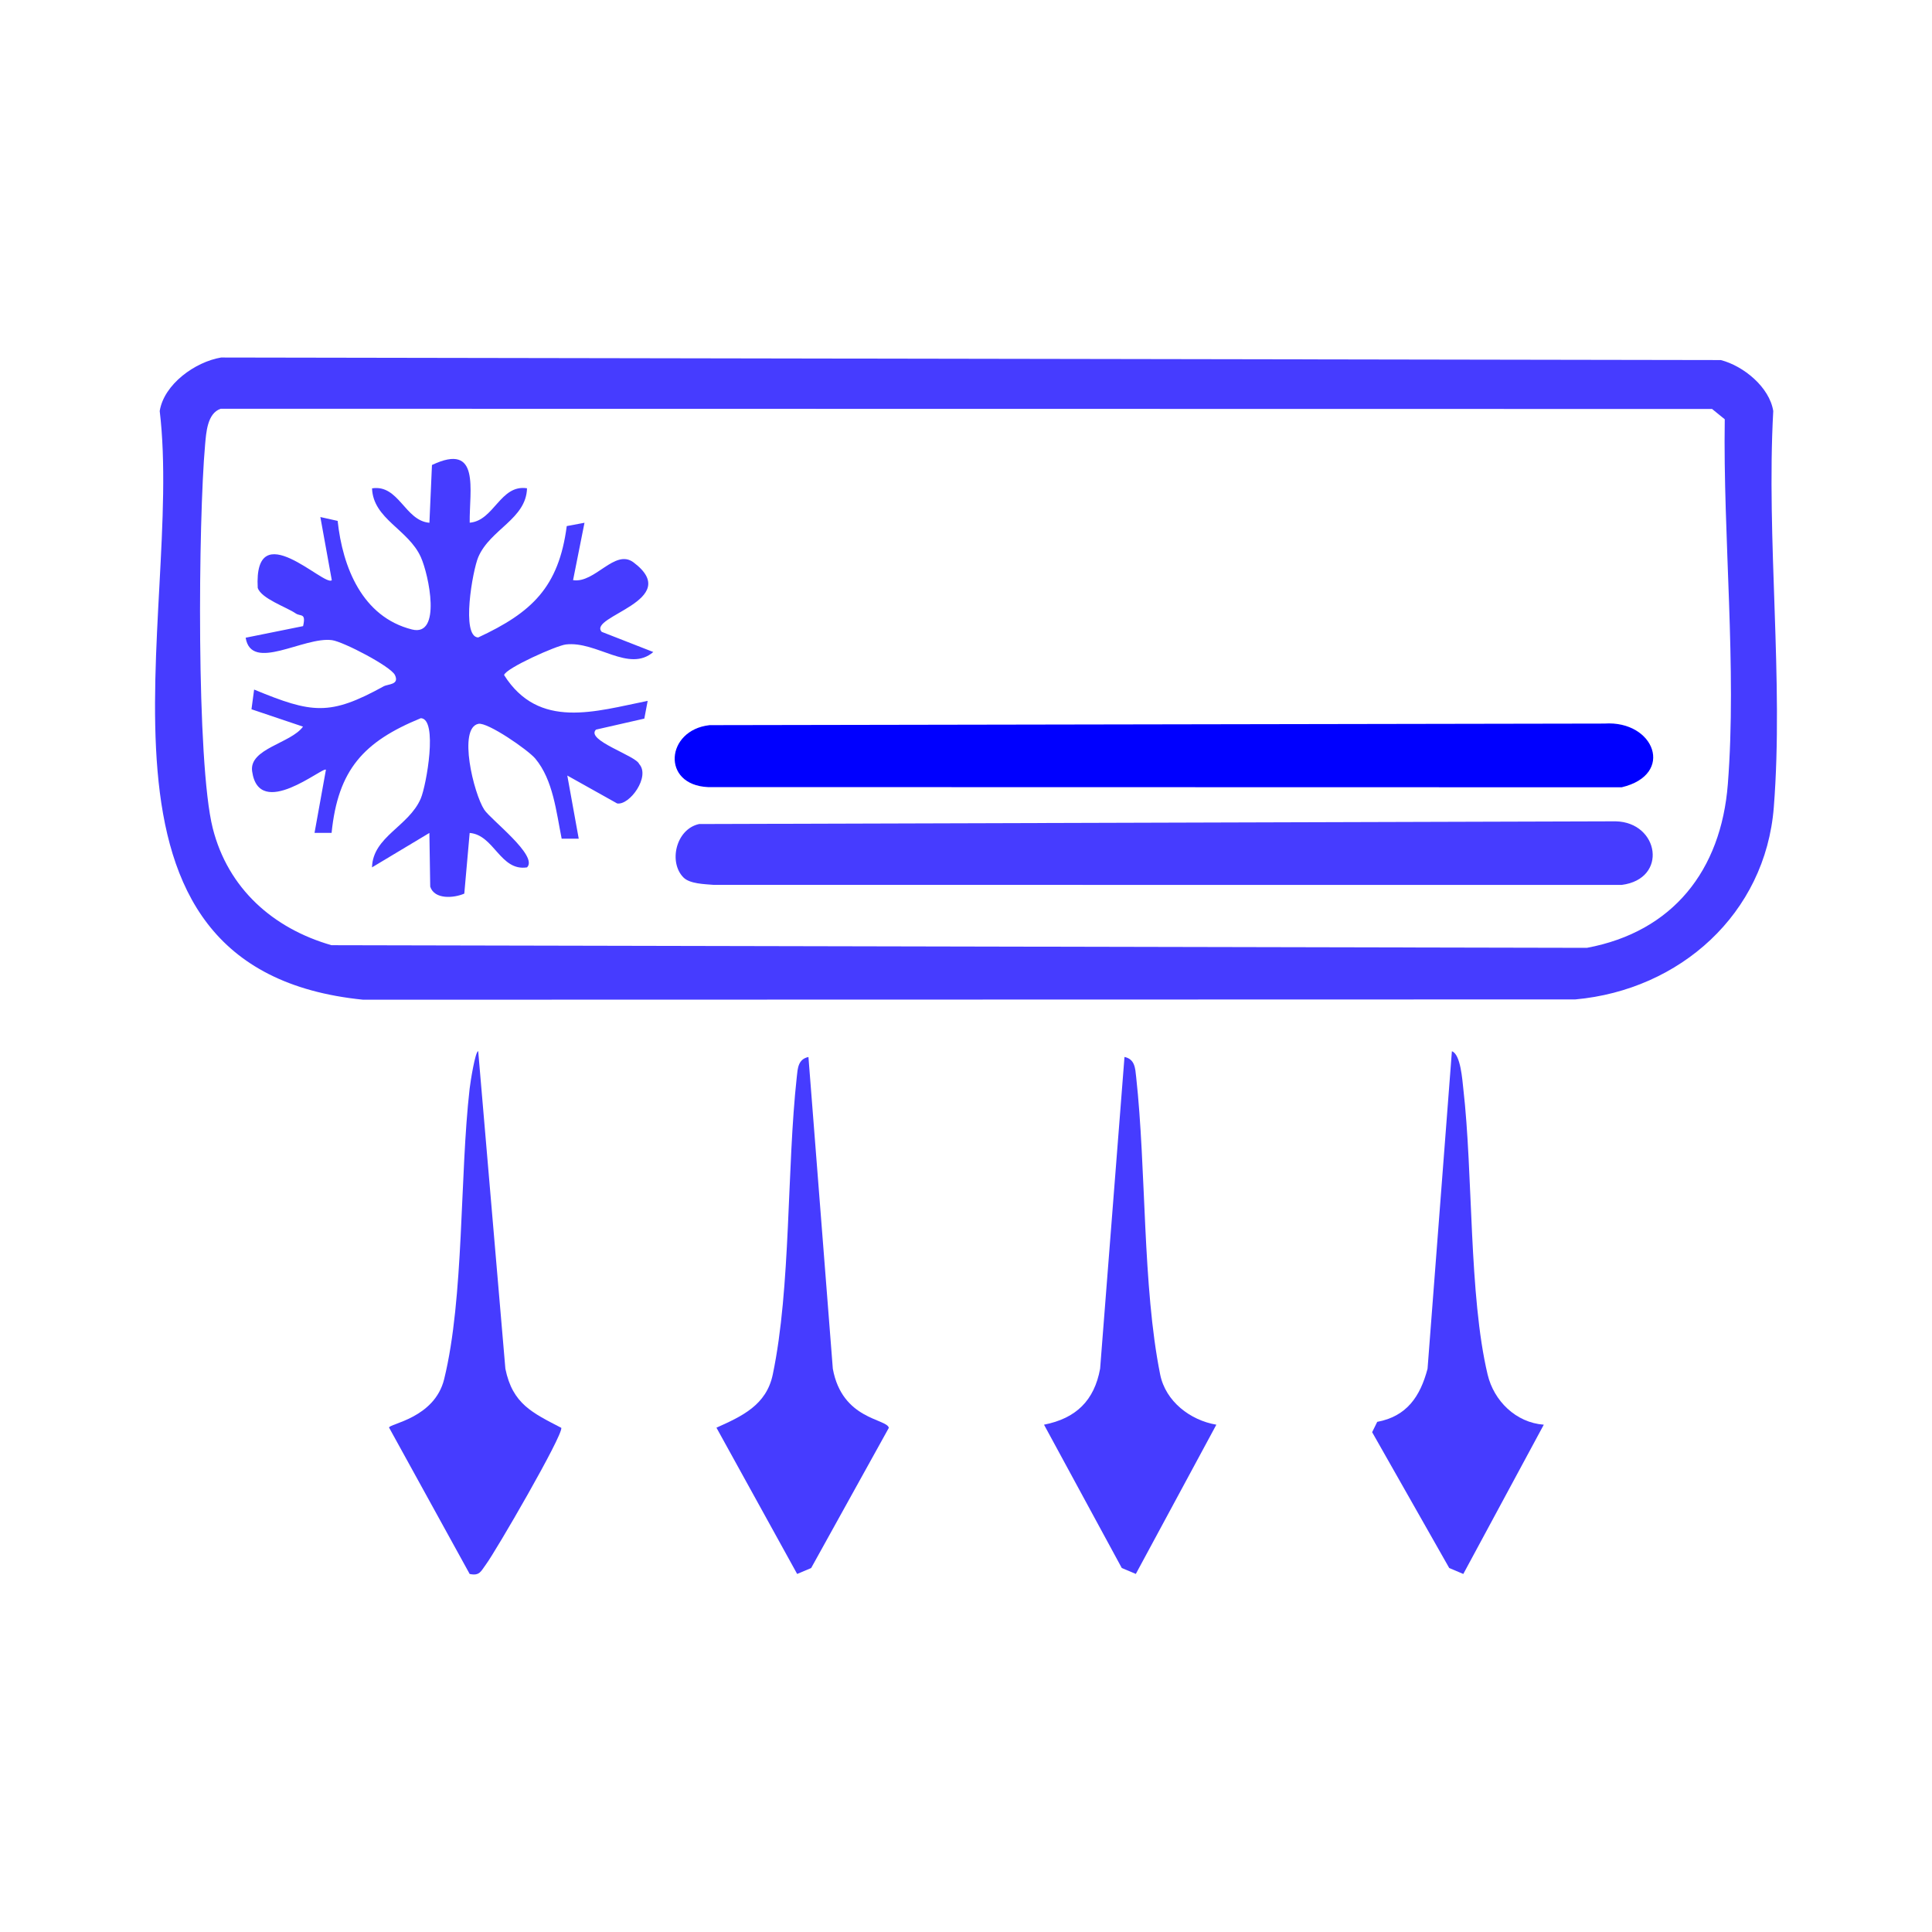
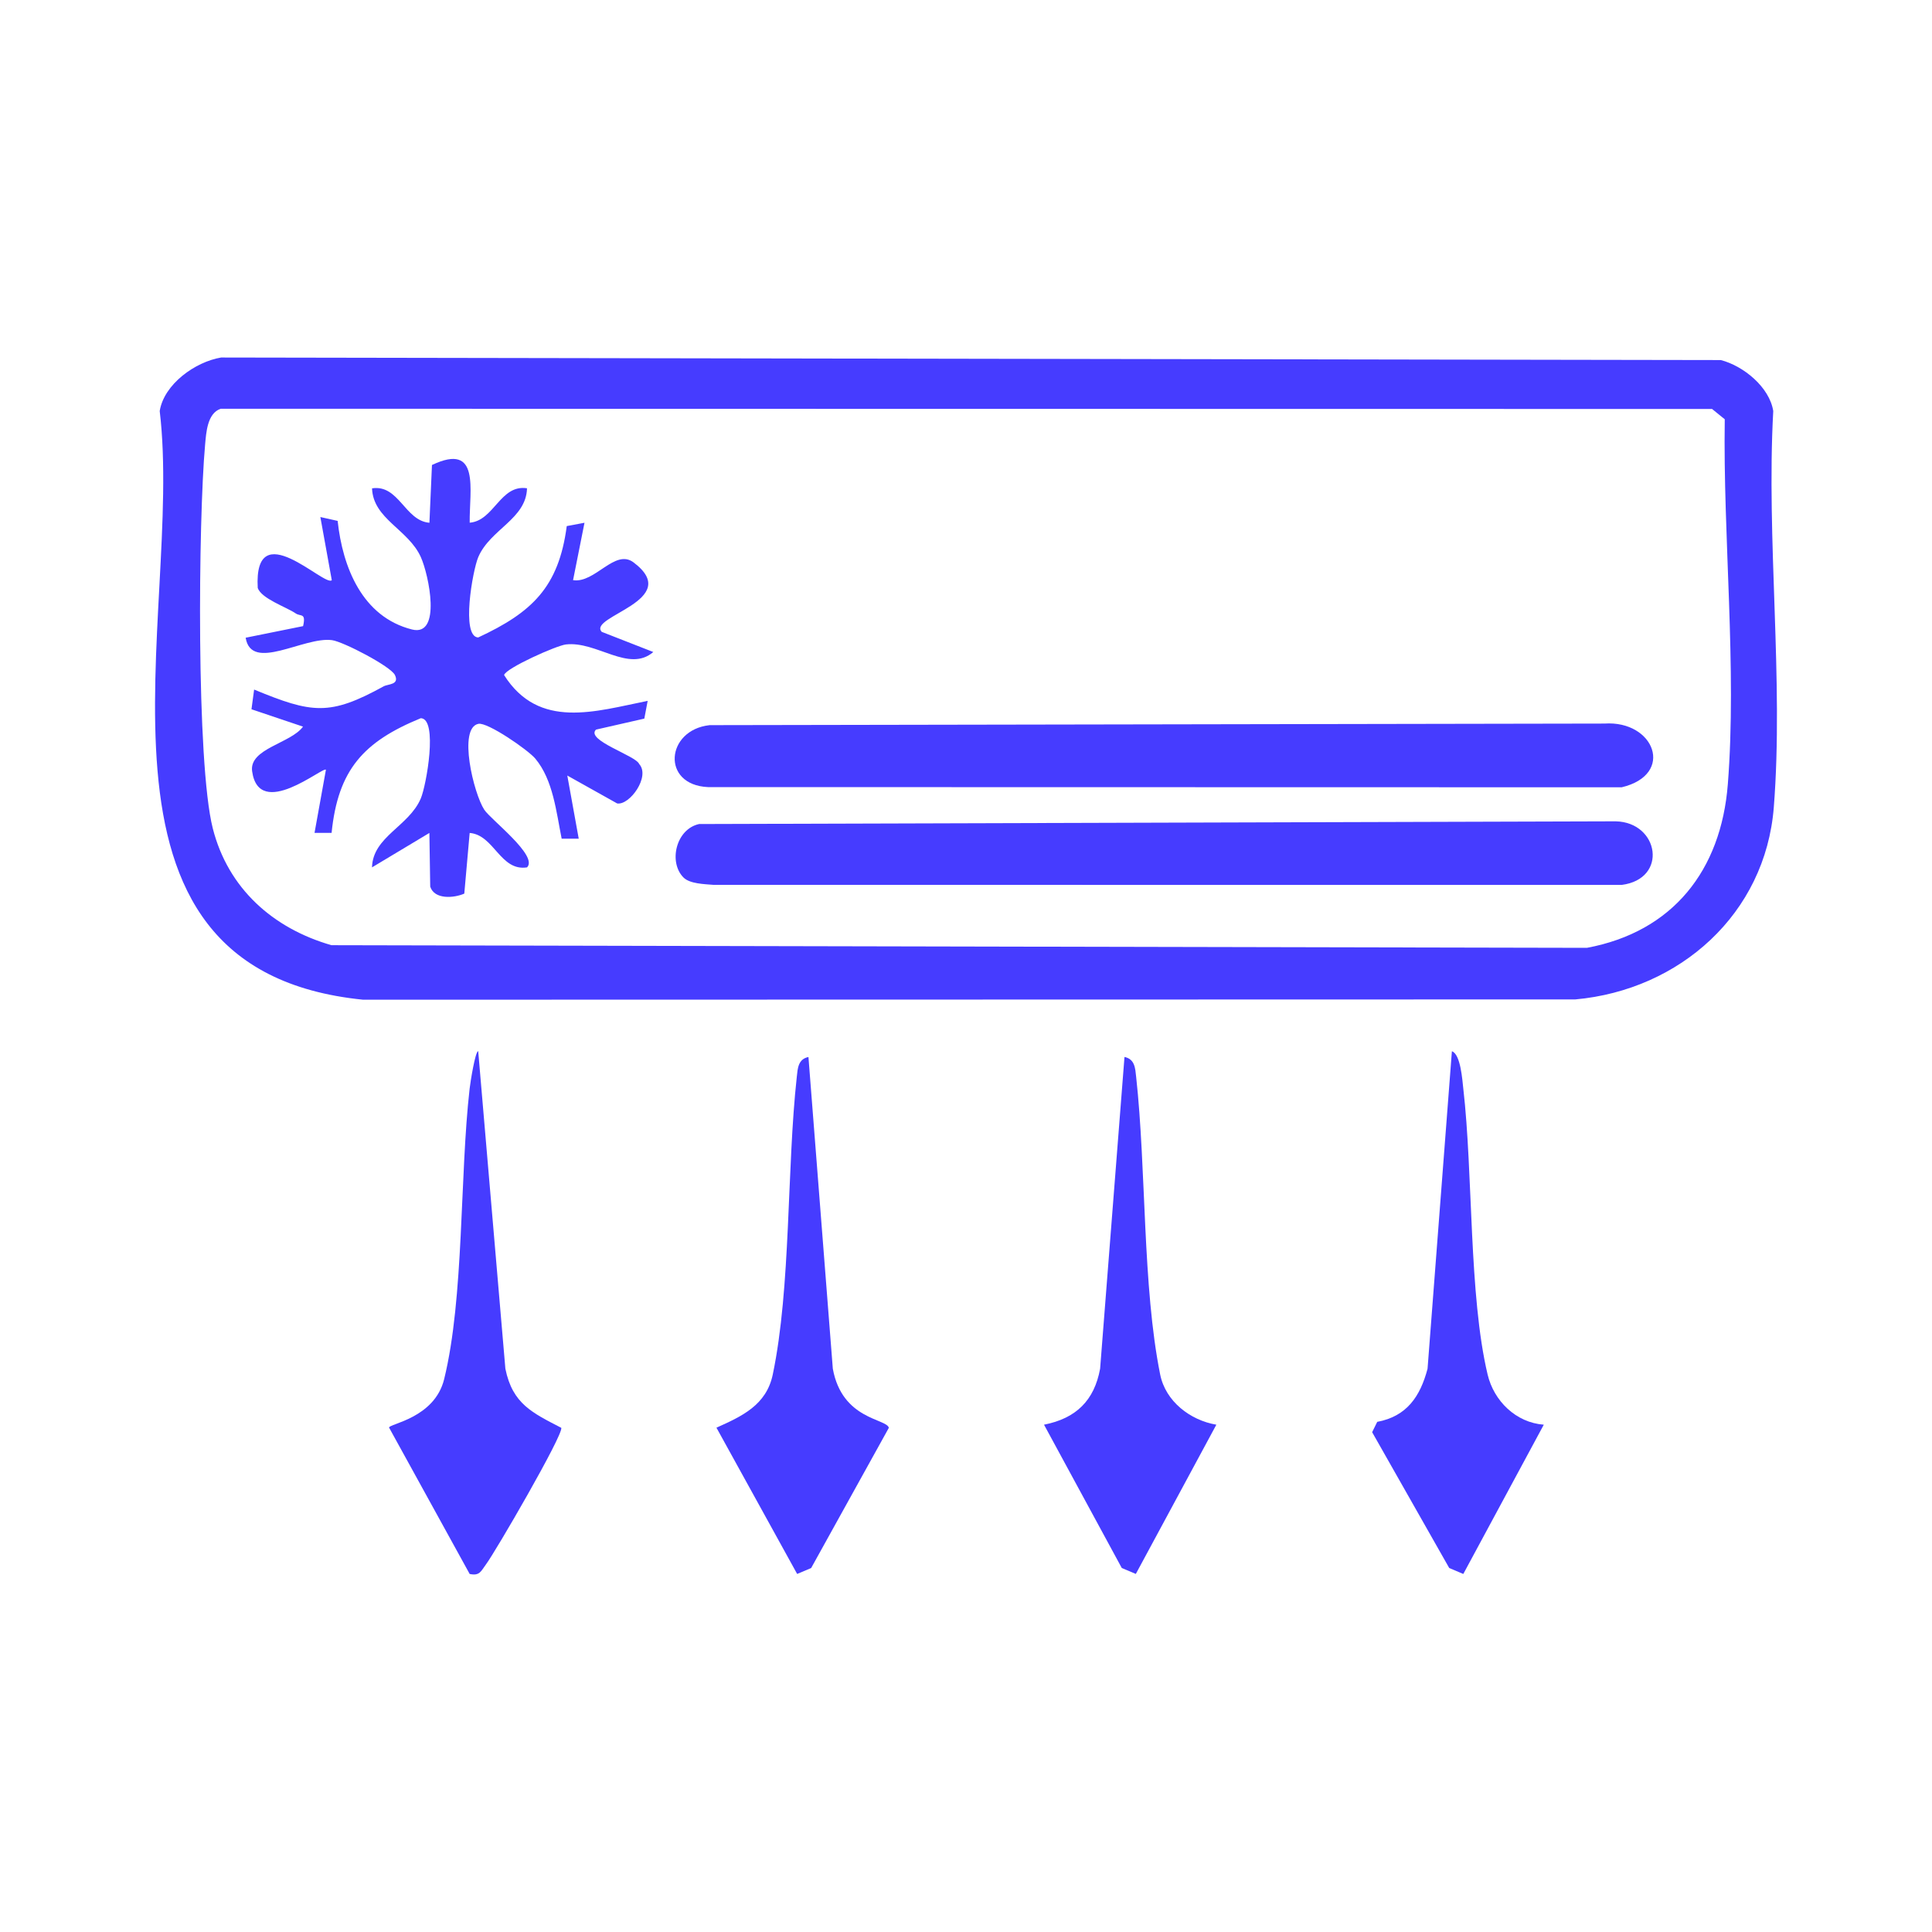
<svg xmlns="http://www.w3.org/2000/svg" id="Layer_1" viewBox="0 0 60 60">
  <path d="M6.866,11.103l46.576.079c.709.184,1.511.843,1.628,1.583-.22,3.995.328,8.356.017,12.306-.261,3.31-2.918,5.673-6.164,5.967l-37.646.009c-9.365-.941-5.555-11.926-6.317-18.282.133-.834,1.101-1.527,1.906-1.662ZM6.853,12.695c-.419.14-.45.748-.484,1.122-.209,2.322-.278,9.871.239,11.908.475,1.869,1.87,3.107,3.686,3.629l38.989.082c2.671-.498,4.166-2.408,4.376-5.079.284-3.611-.152-7.7-.095-11.336l-.394-.32-46.318-.007Z" style="fill:#463cff;" />
  <path d="M24.756,48.88l-2.506-4.542c.793-.356,1.55-.7,1.749-1.651.568-2.712.432-6.391.746-9.244.029-.267.04-.55.362-.617l.757,9.681c.289,1.589,1.673,1.546,1.74,1.835l-2.413,4.355-.436.184Z" style="fill:#463cff;" />
  <path d="M37.775,44.245l-2.501,4.635-.436-.184-2.415-4.451c.989-.194,1.561-.746,1.742-1.739l.757-9.681c.323.067.333.35.362.617.316,2.872.194,6.498.746,9.244.168.836.932,1.421,1.744,1.559Z" style="fill:#463cff;" />
  <path d="M47.944,44.245l-2.5,4.636-.437-.185-2.394-4.218.158-.321c.916-.17,1.336-.788,1.563-1.65l.756-9.859c.273.092.324.899.354,1.16.306,2.657.17,6.416.755,8.878.196.825.88,1.494,1.743,1.559Z" style="fill:#463cff;" />
  <path d="M14.586,48.881l-2.503-4.546c-.006-.118,1.413-.288,1.711-1.506.623-2.539.479-6.299.791-9.021.022-.195.174-1.162.266-1.163l.844,9.862c.223,1.1.847,1.372,1.737,1.836.053.236-2.051,3.858-2.341,4.243-.153.203-.189.363-.505.295Z" style="fill:#463cff;" />
  <path d="M14.585,16.233c.762-.06.95-1.197,1.782-1.069-.026.957-1.145,1.271-1.515,2.14-.174.41-.54,2.472-.001,2.493,1.666-.776,2.5-1.557,2.75-3.459l.551-.103-.355,1.782c.682.107,1.298-.989,1.879-.551,1.567,1.179-1.437,1.674-.988,2.157l1.601.626c-.761.652-1.752-.345-2.714-.235-.296.034-1.871.739-1.92.951,1.081,1.707,2.834,1.126,4.459.801l-.104.551-1.501.342c-.335.33,1.243.808,1.341,1.068.353.387-.293,1.287-.683,1.225l-1.549-.867.355,1.961h-.53c-.168-.83-.264-1.822-.818-2.486-.227-.272-1.484-1.138-1.767-1.081-.643.13-.147,2.165.181,2.667.204.312,1.687,1.433,1.329,1.791-.832.129-1.02-1.008-1.782-1.069l-.167,1.884c-.324.141-.925.19-1.058-.216l-.026-1.668-1.782,1.069c.026-.957,1.145-1.271,1.515-2.14.174-.41.54-2.473.001-2.493-1.775.728-2.572,1.596-2.771,3.562h-.53s.354-1.961.354-1.961c-.084-.111-2.077,1.583-2.292.047-.099-.707,1.206-.866,1.58-1.386l-1.6-.539.082-.612c1.8.743,2.346.823,4.022-.1.138-.076.498-.044.351-.351-.13-.27-1.602-1.035-1.951-1.083-.876-.122-2.508,1.006-2.685-.076l1.784-.36c.096-.427-.076-.288-.233-.397-.278-.192-1.07-.458-1.176-.792-.127-2.321,2.082-.014,2.3-.238l-.355-1.961.537.12c.153,1.433.761,2.982,2.309,3.372.928.233.522-1.695.276-2.244-.388-.867-1.482-1.184-1.517-2.139.832-.129,1.02,1.008,1.782,1.069l.079-1.794c1.517-.72,1.157.785,1.172,1.794Z" style="fill:#463cff;" />
  <path d="M21.227,27.252c-.472-.473-.236-1.504.484-1.661l28.467-.084c1.348.03,1.634,1.789.184,1.975l-28.204-.002c-.277-.023-.734-.031-.931-.228Z" style="fill:#463cff;" />
-   <path d="M22.03,22.52l27.795-.049c1.56-.106,2.201,1.585.538,1.979l-28.378-.006c-1.457-.068-1.307-1.77.046-1.923Z" style="fill:#0000FF;" />
+   <path d="M22.03,22.52l27.795-.049c1.56-.106,2.201,1.585.538,1.979l-28.378-.006c-1.457-.068-1.307-1.77.046-1.923Z" style="fill:#463cff;" />
</svg>
